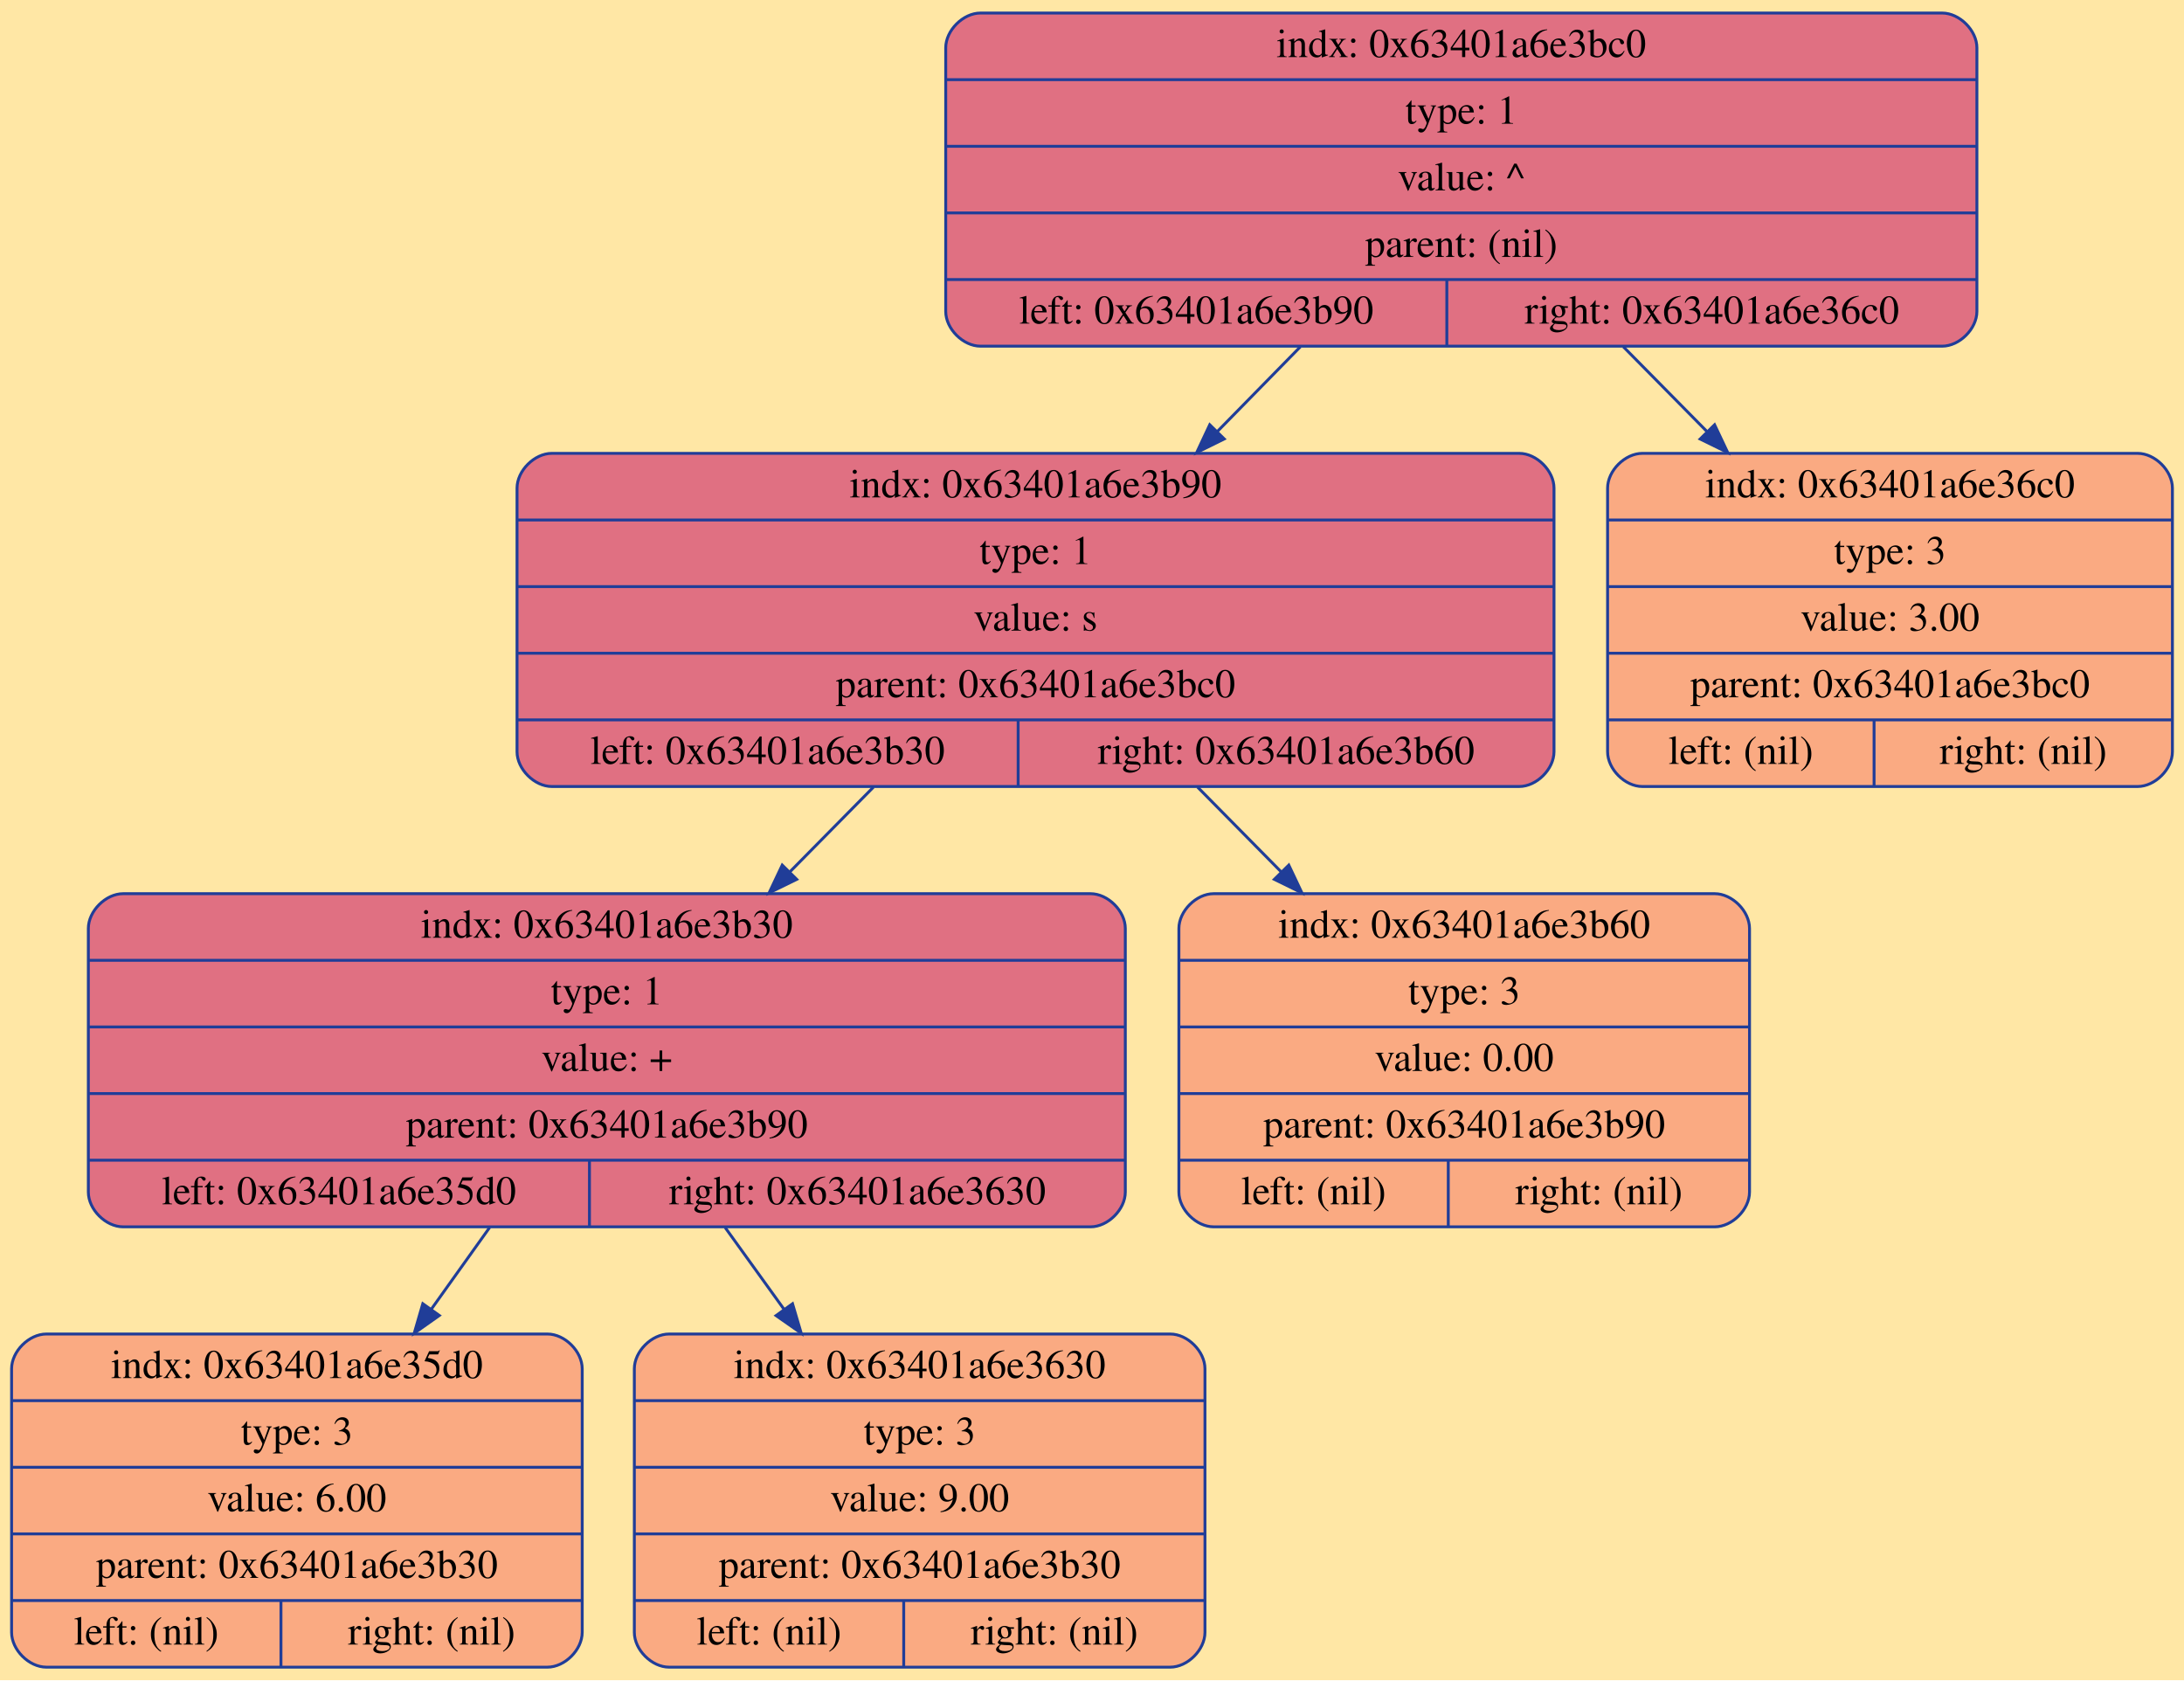
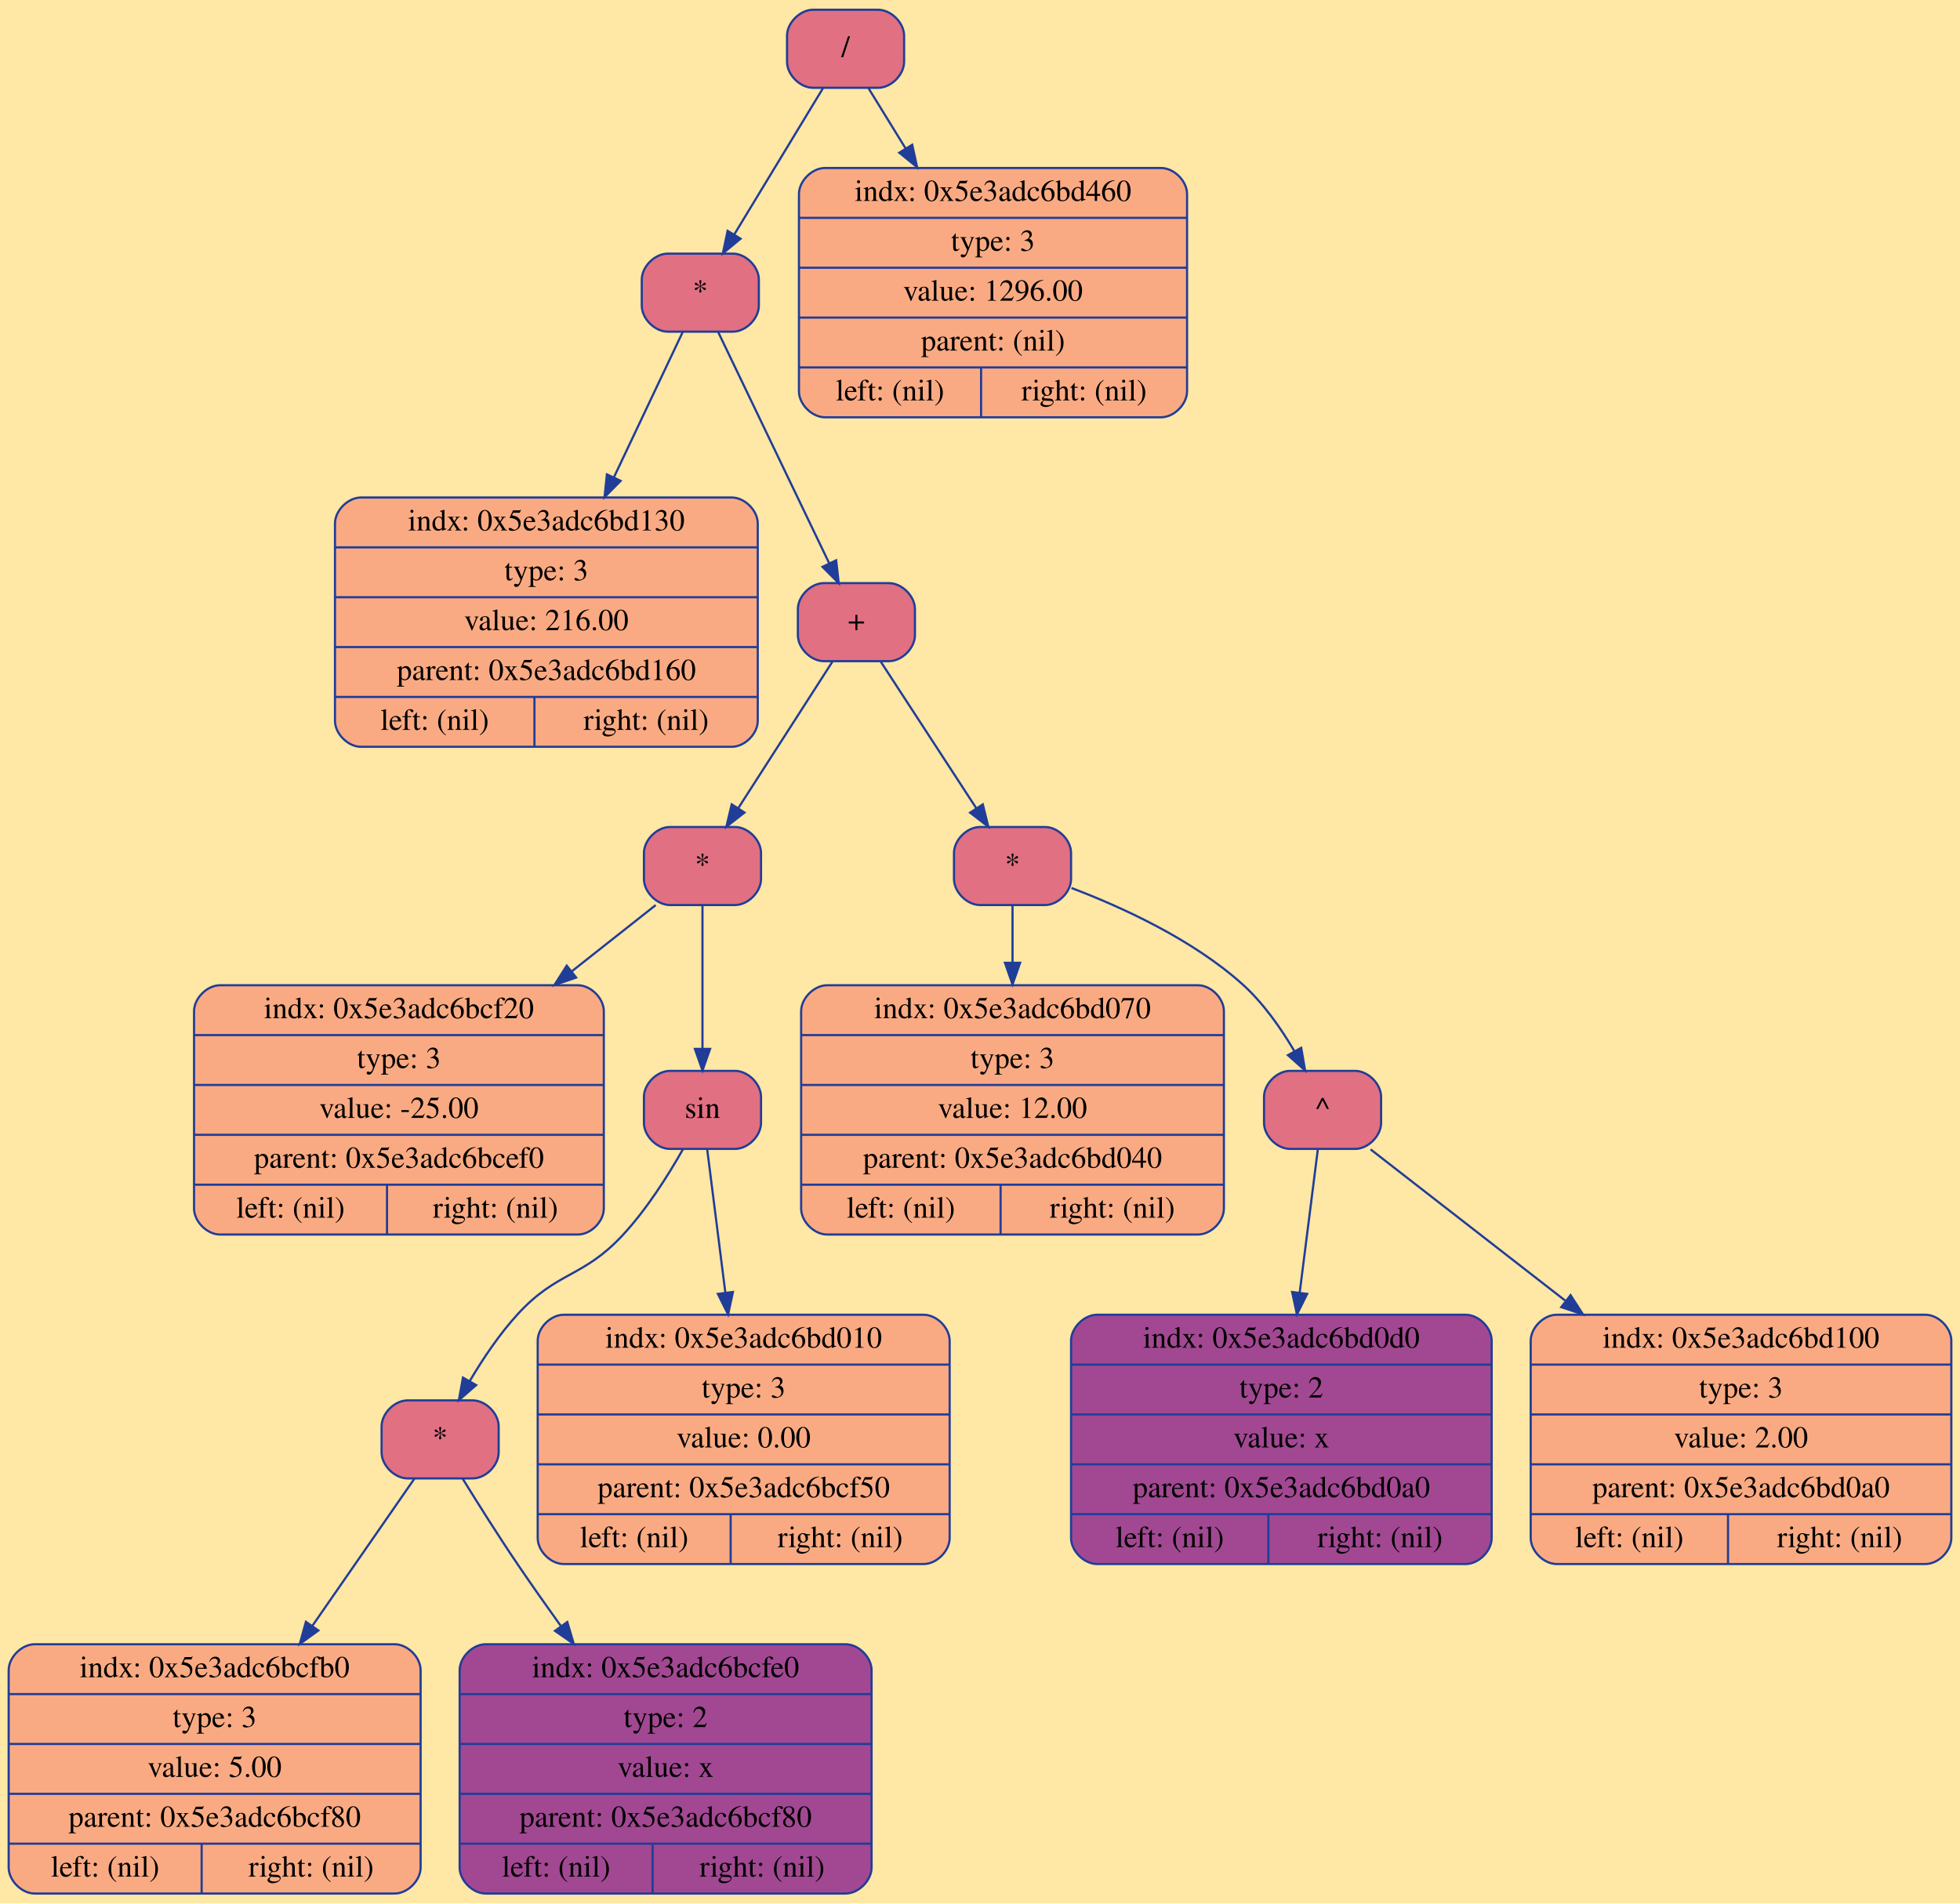
- <svg xmlns="http://www.w3.org/2000/svg" width="754pt" height="580pt" viewBox="0.00 0.00 754.00 580.00">
-   <g id="graph0" class="graph" transform="scale(1 1) rotate(0) translate(4 576)">
-     <polygon fill="#ffe7a5" stroke="transparent" points="-4,4 -4,-576 750,-576 750,4 -4,4" />
+ <svg xmlns="http://www.w3.org/2000/svg" width="904pt" height="878pt" viewBox="0.00 0.00 904.00 878.00">
+   <g id="graph0" class="graph" transform="scale(1 1) rotate(0) translate(4 874)">
+     <polygon fill="#ffe7a5" stroke="transparent" points="-4,4 -4,-874 900,-874 900,4 -4,4" />
    <g id="node1" class="node">
-       <path fill="#e07082" stroke="#203d98" d="M334.5,-456.5C334.5,-456.5 666.5,-456.5 666.5,-456.5 672.5,-456.5 678.5,-462.5 678.5,-468.5 678.5,-468.5 678.5,-559.5 678.5,-559.5 678.5,-565.5 672.5,-571.5 666.5,-571.5 666.5,-571.5 334.5,-571.5 334.5,-571.5 328.5,-571.5 322.5,-565.5 322.5,-559.5 322.5,-559.5 322.5,-468.5 322.5,-468.5 322.5,-462.5 328.5,-456.5 334.5,-456.5" />
-       <text text-anchor="middle" x="500.5" y="-556.3" font-family="Times,serif" font-size="14.00">indx: 0x63401a6e3bc0</text>
-       <polyline fill="none" stroke="#203d98" points="322.5,-548.5 678.5,-548.5 " />
-       <text text-anchor="middle" x="500.5" y="-533.3" font-family="Times,serif" font-size="14.00">type: 1</text>
-       <polyline fill="none" stroke="#203d98" points="322.5,-525.5 678.5,-525.5 " />
-       <text text-anchor="middle" x="500.5" y="-510.3" font-family="Times,serif" font-size="14.00">value: ^</text>
-       <polyline fill="none" stroke="#203d98" points="322.5,-502.5 678.5,-502.5 " />
-       <text text-anchor="middle" x="500.5" y="-487.3" font-family="Times,serif" font-size="14.00">parent: (nil)</text>
-       <polyline fill="none" stroke="#203d98" points="322.5,-479.5 678.5,-479.5 " />
-       <text text-anchor="middle" x="409" y="-464.3" font-family="Times,serif" font-size="14.00">left: 0x63401a6e3b90</text>
-       <polyline fill="none" stroke="#203d98" points="495.5,-456.5 495.5,-479.5 " />
-       <text text-anchor="middle" x="587" y="-464.3" font-family="Times,serif" font-size="14.00">right: 0x63401a6e36c0</text>
+       <path fill="#e07082" stroke="#203d98" d="M371,-833.5C371,-833.5 401,-833.5 401,-833.5 407,-833.5 413,-839.5 413,-845.5 413,-845.5 413,-857.5 413,-857.5 413,-863.5 407,-869.5 401,-869.5 401,-869.5 371,-869.5 371,-869.5 365,-869.5 359,-863.5 359,-857.5 359,-857.5 359,-845.5 359,-845.5 359,-839.5 365,-833.5 371,-833.5" />
+       <text text-anchor="middle" x="386" y="-847.8" font-family="Times,serif" font-size="14.00">/</text>
    </g>
    <g id="node2" class="node">
-       <path fill="#e07082" stroke="#203d98" d="M186.5,-304.5C186.5,-304.5 520.5,-304.5 520.5,-304.5 526.5,-304.5 532.5,-310.5 532.5,-316.5 532.5,-316.5 532.5,-407.5 532.5,-407.5 532.5,-413.5 526.5,-419.5 520.5,-419.5 520.5,-419.5 186.5,-419.5 186.5,-419.5 180.5,-419.5 174.5,-413.5 174.5,-407.5 174.5,-407.5 174.5,-316.5 174.5,-316.5 174.5,-310.5 180.5,-304.5 186.5,-304.5" />
-       <text text-anchor="middle" x="353.5" y="-404.3" font-family="Times,serif" font-size="14.00">indx: 0x63401a6e3b90</text>
-       <polyline fill="none" stroke="#203d98" points="174.5,-396.5 532.5,-396.5 " />
-       <text text-anchor="middle" x="353.5" y="-381.3" font-family="Times,serif" font-size="14.00">type: 1</text>
-       <polyline fill="none" stroke="#203d98" points="174.5,-373.5 532.5,-373.5 " />
-       <text text-anchor="middle" x="353.5" y="-358.3" font-family="Times,serif" font-size="14.00">value: s</text>
-       <polyline fill="none" stroke="#203d98" points="174.5,-350.5 532.5,-350.5 " />
-       <text text-anchor="middle" x="353.5" y="-335.3" font-family="Times,serif" font-size="14.00">parent: 0x63401a6e3bc0</text>
-       <polyline fill="none" stroke="#203d98" points="174.5,-327.5 532.5,-327.5 " />
-       <text text-anchor="middle" x="261" y="-312.3" font-family="Times,serif" font-size="14.00">left: 0x63401a6e3b30</text>
-       <polyline fill="none" stroke="#203d98" points="347.5,-304.5 347.5,-327.5 " />
-       <text text-anchor="middle" x="440" y="-312.3" font-family="Times,serif" font-size="14.00">right: 0x63401a6e3b60</text>
+       <path fill="#e07082" stroke="#203d98" d="M304,-721C304,-721 334,-721 334,-721 340,-721 346,-727 346,-733 346,-733 346,-745 346,-745 346,-751 340,-757 334,-757 334,-757 304,-757 304,-757 298,-757 292,-751 292,-745 292,-745 292,-733 292,-733 292,-727 298,-721 304,-721" />
+       <text text-anchor="middle" x="319" y="-735.3" font-family="Times,serif" font-size="14.00">*</text>
    </g>
    <g id="edge1" class="edge">
-       <path fill="none" stroke="#203d98" d="M444.93,-456.29C435.6,-446.77 425.86,-436.83 416.36,-427.14" />
-       <polygon fill="#203d98" stroke="#203d98" points="418.65,-424.48 409.15,-419.79 413.65,-429.38 418.65,-424.48" />
+       <path fill="none" stroke="#203d98" d="M375.53,-833.23C364.57,-815.15 347.22,-786.55 334.63,-765.79" />
+       <polygon fill="#203d98" stroke="#203d98" points="337.57,-763.88 329.4,-757.14 331.59,-767.51 337.57,-763.88" />
+     </g>
+     <g id="node17" class="node">
+       <path fill="#faaa82" stroke="#203d98" d="M376.5,-681.5C376.5,-681.5 531.5,-681.5 531.5,-681.5 537.5,-681.5 543.5,-687.5 543.5,-693.5 543.5,-693.5 543.5,-784.5 543.5,-784.5 543.5,-790.5 537.5,-796.5 531.5,-796.5 531.5,-796.5 376.5,-796.5 376.5,-796.5 370.5,-796.5 364.5,-790.5 364.5,-784.5 364.5,-784.5 364.5,-693.5 364.5,-693.5 364.5,-687.5 370.5,-681.5 376.5,-681.5" />
+       <text text-anchor="middle" x="454" y="-781.3" font-family="Times,serif" font-size="14.00">indx: 0x5e3adc6bd460</text>
+       <polyline fill="none" stroke="#203d98" points="364.5,-773.5 543.5,-773.5 " />
+       <text text-anchor="middle" x="454" y="-758.3" font-family="Times,serif" font-size="14.00">type: 3</text>
+       <polyline fill="none" stroke="#203d98" points="364.5,-750.5 543.5,-750.5 " />
+       <text text-anchor="middle" x="454" y="-735.3" font-family="Times,serif" font-size="14.00">value: 1296.00</text>
+       <polyline fill="none" stroke="#203d98" points="364.5,-727.5 543.5,-727.5 " />
+       <text text-anchor="middle" x="454" y="-712.3" font-family="Times,serif" font-size="14.00">parent: (nil)</text>
+       <polyline fill="none" stroke="#203d98" points="364.5,-704.5 543.5,-704.5 " />
+       <text text-anchor="middle" x="406.5" y="-689.3" font-family="Times,serif" font-size="14.00">left: (nil)</text>
+       <polyline fill="none" stroke="#203d98" points="448.5,-681.5 448.5,-704.5 " />
+       <text text-anchor="middle" x="496" y="-689.3" font-family="Times,serif" font-size="14.00">right: (nil)</text>
+     </g>
+     <g id="edge16" class="edge">
+       <path fill="none" stroke="#203d98" d="M396.62,-833.23C401.41,-825.46 407.39,-815.73 413.68,-805.53" />
+       <polygon fill="#203d98" stroke="#203d98" points="416.74,-807.22 419,-796.87 410.78,-803.55 416.74,-807.22" />
+     </g>
+     <g id="node3" class="node">
+       <path fill="#faaa82" stroke="#203d98" d="M162.5,-529.5C162.5,-529.5 333.5,-529.5 333.5,-529.5 339.5,-529.5 345.5,-535.5 345.5,-541.5 345.5,-541.5 345.5,-632.5 345.5,-632.5 345.5,-638.5 339.5,-644.5 333.5,-644.5 333.5,-644.5 162.5,-644.5 162.5,-644.5 156.5,-644.5 150.5,-638.5 150.5,-632.5 150.5,-632.5 150.5,-541.5 150.5,-541.5 150.5,-535.5 156.5,-529.5 162.5,-529.5" />
+       <text text-anchor="middle" x="248" y="-629.3" font-family="Times,serif" font-size="14.00">indx: 0x5e3adc6bd130</text>
+       <polyline fill="none" stroke="#203d98" points="150.5,-621.5 345.5,-621.5 " />
+       <text text-anchor="middle" x="248" y="-606.3" font-family="Times,serif" font-size="14.00">type: 3</text>
+       <polyline fill="none" stroke="#203d98" points="150.5,-598.5 345.5,-598.5 " />
+       <text text-anchor="middle" x="248" y="-583.3" font-family="Times,serif" font-size="14.00">value: 216.00</text>
+       <polyline fill="none" stroke="#203d98" points="150.5,-575.5 345.5,-575.5 " />
+       <text text-anchor="middle" x="248" y="-560.3" font-family="Times,serif" font-size="14.00">parent: 0x5e3adc6bd160</text>
+       <polyline fill="none" stroke="#203d98" points="150.5,-552.5 345.5,-552.5 " />
+       <text text-anchor="middle" x="196.5" y="-537.3" font-family="Times,serif" font-size="14.00">left: (nil)</text>
+       <polyline fill="none" stroke="#203d98" points="242.5,-529.5 242.5,-552.5 " />
+       <text text-anchor="middle" x="294" y="-537.3" font-family="Times,serif" font-size="14.00">right: (nil)</text>
+     </g>
+     <g id="edge2" class="edge">
+       <path fill="none" stroke="#203d98" d="M310.86,-720.79C303.07,-704.35 290.84,-678.5 279.22,-653.96" />
+       <polygon fill="#203d98" stroke="#203d98" points="282.25,-652.18 274.81,-644.64 275.92,-655.17 282.25,-652.18" />
+     </g>
+     <g id="node4" class="node">
+       <path fill="#e07082" stroke="#203d98" d="M376,-569C376,-569 406,-569 406,-569 412,-569 418,-575 418,-581 418,-581 418,-593 418,-593 418,-599 412,-605 406,-605 406,-605 376,-605 376,-605 370,-605 364,-599 364,-593 364,-593 364,-581 364,-581 364,-575 370,-569 376,-569" />
+       <text text-anchor="middle" x="391" y="-583.3" font-family="Times,serif" font-size="14.00">+</text>
+     </g>
+     <g id="edge3" class="edge">
+       <path fill="none" stroke="#203d98" d="M327.26,-720.79C339.79,-694.68 363.7,-644.87 378.41,-614.23" />
+       <polygon fill="#203d98" stroke="#203d98" points="381.66,-615.54 382.84,-605.01 375.35,-612.51 381.66,-615.54" />
+     </g>
+     <g id="node5" class="node">
+       <path fill="#e07082" stroke="#203d98" d="M305,-456.5C305,-456.5 335,-456.5 335,-456.5 341,-456.5 347,-462.5 347,-468.5 347,-468.5 347,-480.5 347,-480.5 347,-486.5 341,-492.5 335,-492.5 335,-492.5 305,-492.5 305,-492.5 299,-492.5 293,-486.5 293,-480.5 293,-480.5 293,-468.5 293,-468.5 293,-462.5 299,-456.5 305,-456.5" />
+       <text text-anchor="middle" x="320" y="-470.8" font-family="Times,serif" font-size="14.00">*</text>
+     </g>
+     <g id="edge4" class="edge">
+       <path fill="none" stroke="#203d98" d="M379.91,-568.73C368.29,-550.65 349.91,-522.05 336.57,-501.29" />
+       <polygon fill="#203d98" stroke="#203d98" points="339.37,-499.17 331.02,-492.64 333.48,-502.95 339.37,-499.17" />
+     </g>
+     <g id="node12" class="node">
+       <path fill="#e07082" stroke="#203d98" d="M448,-456.5C448,-456.5 478,-456.5 478,-456.5 484,-456.5 490,-462.5 490,-468.5 490,-468.5 490,-480.5 490,-480.5 490,-486.5 484,-492.5 478,-492.5 478,-492.5 448,-492.5 448,-492.5 442,-492.5 436,-486.5 436,-480.5 436,-480.5 436,-468.5 436,-468.5 436,-462.5 442,-456.5 448,-456.5" />
+       <text text-anchor="middle" x="463" y="-470.8" font-family="Times,serif" font-size="14.00">*</text>
+     </g>
+     <g id="edge11" class="edge">
+       <path fill="none" stroke="#203d98" d="M402.25,-568.73C414.03,-550.65 432.67,-522.05 446.2,-501.29" />
+       <polygon fill="#203d98" stroke="#203d98" points="449.3,-502.93 451.83,-492.64 443.44,-499.11 449.3,-502.93" />
+     </g>
+     <g id="node6" class="node">
+       <path fill="#faaa82" stroke="#203d98" d="M97.5,-304.5C97.5,-304.5 262.5,-304.5 262.5,-304.5 268.5,-304.5 274.5,-310.5 274.5,-316.5 274.5,-316.5 274.5,-407.5 274.5,-407.5 274.5,-413.5 268.5,-419.5 262.5,-419.5 262.5,-419.5 97.5,-419.5 97.5,-419.5 91.5,-419.5 85.5,-413.5 85.5,-407.5 85.5,-407.5 85.5,-316.5 85.5,-316.5 85.5,-310.5 91.5,-304.5 97.5,-304.5" />
+       <text text-anchor="middle" x="180" y="-404.3" font-family="Times,serif" font-size="14.00">indx: 0x5e3adc6bcf20</text>
+       <polyline fill="none" stroke="#203d98" points="85.5,-396.5 274.5,-396.5 " />
+       <text text-anchor="middle" x="180" y="-381.3" font-family="Times,serif" font-size="14.00">type: 3</text>
+       <polyline fill="none" stroke="#203d98" points="85.5,-373.5 274.5,-373.5 " />
+       <text text-anchor="middle" x="180" y="-358.3" font-family="Times,serif" font-size="14.00">value: -25.00</text>
+       <polyline fill="none" stroke="#203d98" points="85.5,-350.5 274.5,-350.5 " />
+       <text text-anchor="middle" x="180" y="-335.3" font-family="Times,serif" font-size="14.00">parent: 0x5e3adc6bcef0</text>
+       <polyline fill="none" stroke="#203d98" points="85.5,-327.5 274.5,-327.5 " />
+       <text text-anchor="middle" x="130" y="-312.3" font-family="Times,serif" font-size="14.00">left: (nil)</text>
+       <polyline fill="none" stroke="#203d98" points="174.5,-304.5 174.5,-327.5 " />
+       <text text-anchor="middle" x="224.5" y="-312.3" font-family="Times,serif" font-size="14.00">right: (nil)</text>
+     </g>
+     <g id="edge5" class="edge">
+       <path fill="none" stroke="#203d98" d="M298.43,-456.48C287.69,-448 273.96,-437.16 259.68,-425.89" />
+       <polygon fill="#203d98" stroke="#203d98" points="261.73,-423.05 251.71,-419.6 257.39,-428.54 261.73,-423.05" />
    </g>
    <g id="node7" class="node">
-       <path fill="#faaa82" stroke="#203d98" d="M563,-304.5C563,-304.5 734,-304.5 734,-304.5 740,-304.5 746,-310.5 746,-316.5 746,-316.5 746,-407.5 746,-407.5 746,-413.5 740,-419.5 734,-419.5 734,-419.5 563,-419.5 563,-419.5 557,-419.5 551,-413.5 551,-407.5 551,-407.5 551,-316.5 551,-316.5 551,-310.5 557,-304.5 563,-304.5" />
-       <text text-anchor="middle" x="648.5" y="-404.3" font-family="Times,serif" font-size="14.00">indx: 0x63401a6e36c0</text>
-       <polyline fill="none" stroke="#203d98" points="551,-396.5 746,-396.5 " />
-       <text text-anchor="middle" x="648.5" y="-381.3" font-family="Times,serif" font-size="14.00">type: 3</text>
-       <polyline fill="none" stroke="#203d98" points="551,-373.5 746,-373.5 " />
-       <text text-anchor="middle" x="648.5" y="-358.3" font-family="Times,serif" font-size="14.00">value: 3.00</text>
-       <polyline fill="none" stroke="#203d98" points="551,-350.5 746,-350.5 " />
-       <text text-anchor="middle" x="648.5" y="-335.3" font-family="Times,serif" font-size="14.00">parent: 0x63401a6e3bc0</text>
-       <polyline fill="none" stroke="#203d98" points="551,-327.5 746,-327.5 " />
-       <text text-anchor="middle" x="597" y="-312.3" font-family="Times,serif" font-size="14.00">left: (nil)</text>
-       <polyline fill="none" stroke="#203d98" points="643,-304.5 643,-327.5 " />
-       <text text-anchor="middle" x="694.5" y="-312.3" font-family="Times,serif" font-size="14.00">right: (nil)</text>
+       <path fill="#e07082" stroke="#203d98" d="M305,-344C305,-344 335,-344 335,-344 341,-344 347,-350 347,-356 347,-356 347,-368 347,-368 347,-374 341,-380 335,-380 335,-380 305,-380 305,-380 299,-380 293,-374 293,-368 293,-368 293,-356 293,-356 293,-350 299,-344 305,-344" />
+       <text text-anchor="middle" x="320" y="-358.3" font-family="Times,serif" font-size="14.00">sin</text>
    </g>
    <g id="edge6" class="edge">
-       <path fill="none" stroke="#203d98" d="M556.45,-456.29C565.85,-446.77 575.65,-436.83 585.21,-427.14" />
-       <polygon fill="#203d98" stroke="#203d98" points="587.94,-429.37 592.47,-419.79 582.95,-424.45 587.94,-429.37" />
-     </g>
-     <g id="node3" class="node">
-       <path fill="#e07082" stroke="#203d98" d="M38.5,-152.5C38.5,-152.5 372.5,-152.5 372.5,-152.5 378.5,-152.5 384.5,-158.5 384.5,-164.5 384.5,-164.5 384.5,-255.5 384.5,-255.5 384.5,-261.5 378.5,-267.5 372.5,-267.5 372.5,-267.5 38.5,-267.5 38.5,-267.5 32.5,-267.5 26.5,-261.5 26.5,-255.5 26.5,-255.5 26.5,-164.5 26.5,-164.5 26.5,-158.5 32.5,-152.5 38.5,-152.5" />
-       <text text-anchor="middle" x="205.5" y="-252.3" font-family="Times,serif" font-size="14.00">indx: 0x63401a6e3b30</text>
-       <polyline fill="none" stroke="#203d98" points="26.5,-244.5 384.5,-244.5 " />
-       <text text-anchor="middle" x="205.5" y="-229.3" font-family="Times,serif" font-size="14.00">type: 1</text>
-       <polyline fill="none" stroke="#203d98" points="26.5,-221.5 384.5,-221.5 " />
-       <text text-anchor="middle" x="205.5" y="-206.3" font-family="Times,serif" font-size="14.00">value: +</text>
-       <polyline fill="none" stroke="#203d98" points="26.5,-198.5 384.5,-198.5 " />
-       <text text-anchor="middle" x="205.5" y="-183.3" font-family="Times,serif" font-size="14.00">parent: 0x63401a6e3b90</text>
-       <polyline fill="none" stroke="#203d98" points="26.5,-175.5 384.5,-175.5 " />
-       <text text-anchor="middle" x="113" y="-160.3" font-family="Times,serif" font-size="14.00">left: 0x63401a6e35d0</text>
-       <polyline fill="none" stroke="#203d98" points="199.5,-152.5 199.5,-175.5 " />
-       <text text-anchor="middle" x="292" y="-160.3" font-family="Times,serif" font-size="14.00">right: 0x63401a6e3630</text>
-     </g>
-     <g id="edge2" class="edge">
-       <path fill="none" stroke="#203d98" d="M297.55,-304.29C288.15,-294.77 278.35,-284.83 268.79,-275.14" />
-       <polygon fill="#203d98" stroke="#203d98" points="271.05,-272.45 261.53,-267.79 266.06,-277.37 271.05,-272.45" />
-     </g>
-     <g id="node6" class="node">
-       <path fill="#faaa82" stroke="#203d98" d="M415,-152.5C415,-152.5 588,-152.5 588,-152.5 594,-152.5 600,-158.5 600,-164.5 600,-164.5 600,-255.5 600,-255.5 600,-261.5 594,-267.5 588,-267.5 588,-267.5 415,-267.5 415,-267.5 409,-267.5 403,-261.5 403,-255.5 403,-255.5 403,-164.5 403,-164.5 403,-158.5 409,-152.5 415,-152.5" />
-       <text text-anchor="middle" x="501.5" y="-252.3" font-family="Times,serif" font-size="14.00">indx: 0x63401a6e3b60</text>
-       <polyline fill="none" stroke="#203d98" points="403,-244.5 600,-244.5 " />
-       <text text-anchor="middle" x="501.5" y="-229.3" font-family="Times,serif" font-size="14.00">type: 3</text>
-       <polyline fill="none" stroke="#203d98" points="403,-221.5 600,-221.5 " />
-       <text text-anchor="middle" x="501.5" y="-206.3" font-family="Times,serif" font-size="14.00">value: 0.00</text>
-       <polyline fill="none" stroke="#203d98" points="403,-198.5 600,-198.5 " />
-       <text text-anchor="middle" x="501.5" y="-183.3" font-family="Times,serif" font-size="14.00">parent: 0x63401a6e3b90</text>
-       <polyline fill="none" stroke="#203d98" points="403,-175.5 600,-175.5 " />
-       <text text-anchor="middle" x="449.5" y="-160.3" font-family="Times,serif" font-size="14.00">left: (nil)</text>
-       <polyline fill="none" stroke="#203d98" points="496,-152.5 496,-175.5 " />
-       <text text-anchor="middle" x="548" y="-160.3" font-family="Times,serif" font-size="14.00">right: (nil)</text>
-     </g>
-     <g id="edge5" class="edge">
-       <path fill="none" stroke="#203d98" d="M409.45,-304.29C418.85,-294.77 428.65,-284.83 438.21,-275.14" />
-       <polygon fill="#203d98" stroke="#203d98" points="440.94,-277.37 445.47,-267.79 435.95,-272.45 440.94,-277.37" />
-     </g>
-     <g id="node4" class="node">
-       <path fill="#faaa82" stroke="#203d98" d="M12,-0.5C12,-0.5 185,-0.5 185,-0.5 191,-0.5 197,-6.5 197,-12.5 197,-12.5 197,-103.5 197,-103.5 197,-109.5 191,-115.5 185,-115.5 185,-115.5 12,-115.5 12,-115.5 6,-115.5 0,-109.5 0,-103.5 0,-103.5 0,-12.5 0,-12.5 0,-6.5 6,-0.5 12,-0.5" />
-       <text text-anchor="middle" x="98.5" y="-100.3" font-family="Times,serif" font-size="14.00">indx: 0x63401a6e35d0</text>
-       <polyline fill="none" stroke="#203d98" points="0,-92.5 197,-92.5 " />
-       <text text-anchor="middle" x="98.5" y="-77.3" font-family="Times,serif" font-size="14.00">type: 3</text>
-       <polyline fill="none" stroke="#203d98" points="0,-69.5 197,-69.5 " />
-       <text text-anchor="middle" x="98.5" y="-54.3" font-family="Times,serif" font-size="14.00">value: 6.00</text>
-       <polyline fill="none" stroke="#203d98" points="0,-46.5 197,-46.5 " />
-       <text text-anchor="middle" x="98.5" y="-31.3" font-family="Times,serif" font-size="14.00">parent: 0x63401a6e3b30</text>
-       <polyline fill="none" stroke="#203d98" points="0,-23.5 197,-23.5 " />
-       <text text-anchor="middle" x="46.5" y="-8.3" font-family="Times,serif" font-size="14.00">left: (nil)</text>
-       <polyline fill="none" stroke="#203d98" points="93,-0.5 93,-23.5 " />
-       <text text-anchor="middle" x="145" y="-8.3" font-family="Times,serif" font-size="14.00">right: (nil)</text>
-     </g>
-     <g id="edge3" class="edge">
-       <path fill="none" stroke="#203d98" d="M165.05,-152.29C158.46,-143.05 151.58,-133.42 144.86,-124" />
-       <polygon fill="#203d98" stroke="#203d98" points="147.67,-121.9 139.01,-115.79 141.97,-125.96 147.67,-121.9" />
-     </g>
-     <g id="node5" class="node">
-       <path fill="#faaa82" stroke="#203d98" d="M227,-0.5C227,-0.5 400,-0.5 400,-0.5 406,-0.5 412,-6.5 412,-12.5 412,-12.5 412,-103.5 412,-103.5 412,-109.5 406,-115.5 400,-115.5 400,-115.5 227,-115.5 227,-115.5 221,-115.5 215,-109.5 215,-103.5 215,-103.5 215,-12.5 215,-12.5 215,-6.5 221,-0.5 227,-0.5" />
-       <text text-anchor="middle" x="313.5" y="-100.3" font-family="Times,serif" font-size="14.00">indx: 0x63401a6e3630</text>
-       <polyline fill="none" stroke="#203d98" points="215,-92.5 412,-92.5 " />
-       <text text-anchor="middle" x="313.5" y="-77.3" font-family="Times,serif" font-size="14.00">type: 3</text>
-       <polyline fill="none" stroke="#203d98" points="215,-69.5 412,-69.5 " />
-       <text text-anchor="middle" x="313.5" y="-54.3" font-family="Times,serif" font-size="14.00">value: 9.00</text>
-       <polyline fill="none" stroke="#203d98" points="215,-46.5 412,-46.5 " />
-       <text text-anchor="middle" x="313.5" y="-31.3" font-family="Times,serif" font-size="14.00">parent: 0x63401a6e3b30</text>
-       <polyline fill="none" stroke="#203d98" points="215,-23.5 412,-23.5 " />
-       <text text-anchor="middle" x="261.5" y="-8.3" font-family="Times,serif" font-size="14.00">left: (nil)</text>
-       <polyline fill="none" stroke="#203d98" points="308,-0.5 308,-23.5 " />
-       <text text-anchor="middle" x="360" y="-8.3" font-family="Times,serif" font-size="14.00">right: (nil)</text>
-     </g>
-     <g id="edge4" class="edge">
-       <path fill="none" stroke="#203d98" d="M246.33,-152.29C252.98,-143.05 259.92,-133.42 266.7,-124" />
-       <polygon fill="#203d98" stroke="#203d98" points="269.61,-125.95 272.61,-115.79 263.93,-121.86 269.61,-125.95" />
+       <path fill="none" stroke="#203d98" d="M320,-456.23C320,-438.56 320,-410.82 320,-390.19" />
+       <polygon fill="#203d98" stroke="#203d98" points="323.5,-390.14 320,-380.14 316.5,-390.14 323.5,-390.14" />
+     </g>
+     <g id="node8" class="node">
+       <path fill="#e07082" stroke="#203d98" d="M184,-192C184,-192 214,-192 214,-192 220,-192 226,-198 226,-204 226,-204 226,-216 226,-216 226,-222 220,-228 214,-228 214,-228 184,-228 184,-228 178,-228 172,-222 172,-216 172,-216 172,-204 172,-204 172,-198 178,-192 184,-192" />
+       <text text-anchor="middle" x="199" y="-206.3" font-family="Times,serif" font-size="14.00">*</text>
+     </g>
+     <g id="edge7" class="edge">
+       <path fill="none" stroke="#203d98" d="M311.04,-343.93C304.29,-331.98 294.28,-316.07 283,-304 264.79,-284.52 253.09,-287.6 235,-268 226.49,-258.78 218.8,-247.29 212.73,-237.04" />
+       <polygon fill="#203d98" stroke="#203d98" points="215.62,-235.05 207.63,-228.09 209.53,-238.51 215.62,-235.05" />
+     </g>
+     <g id="node11" class="node">
+       <path fill="#faaa82" stroke="#203d98" d="M256,-152.5C256,-152.5 422,-152.5 422,-152.5 428,-152.5 434,-158.5 434,-164.5 434,-164.5 434,-255.5 434,-255.5 434,-261.5 428,-267.5 422,-267.5 422,-267.5 256,-267.5 256,-267.5 250,-267.5 244,-261.5 244,-255.5 244,-255.5 244,-164.5 244,-164.5 244,-158.5 250,-152.5 256,-152.5" />
+       <text text-anchor="middle" x="339" y="-252.3" font-family="Times,serif" font-size="14.00">indx: 0x5e3adc6bd010</text>
+       <polyline fill="none" stroke="#203d98" points="244,-244.5 434,-244.5 " />
+       <text text-anchor="middle" x="339" y="-229.3" font-family="Times,serif" font-size="14.00">type: 3</text>
+       <polyline fill="none" stroke="#203d98" points="244,-221.5 434,-221.5 " />
+       <text text-anchor="middle" x="339" y="-206.3" font-family="Times,serif" font-size="14.00">value: 0.00</text>
+       <polyline fill="none" stroke="#203d98" points="244,-198.5 434,-198.5 " />
+       <text text-anchor="middle" x="339" y="-183.3" font-family="Times,serif" font-size="14.00">parent: 0x5e3adc6bcf50</text>
+       <polyline fill="none" stroke="#203d98" points="244,-175.5 434,-175.5 " />
+       <text text-anchor="middle" x="288.5" y="-160.3" font-family="Times,serif" font-size="14.00">left: (nil)</text>
+       <polyline fill="none" stroke="#203d98" points="333,-152.5 333,-175.5 " />
+       <text text-anchor="middle" x="383.5" y="-160.3" font-family="Times,serif" font-size="14.00">right: (nil)</text>
+     </g>
+     <g id="edge10" class="edge">
+       <path fill="none" stroke="#203d98" d="M322.18,-343.79C324.24,-327.49 327.48,-301.95 330.56,-277.61" />
+       <polygon fill="#203d98" stroke="#203d98" points="334.04,-278 331.83,-267.64 327.1,-277.12 334.04,-278" />
+     </g>
+     <g id="node9" class="node">
+       <path fill="#faaa82" stroke="#203d98" d="M12,-0.5C12,-0.5 178,-0.5 178,-0.5 184,-0.5 190,-6.5 190,-12.5 190,-12.5 190,-103.5 190,-103.5 190,-109.5 184,-115.5 178,-115.5 178,-115.5 12,-115.5 12,-115.5 6,-115.5 0,-109.5 0,-103.5 0,-103.5 0,-12.5 0,-12.5 0,-6.5 6,-0.5 12,-0.5" />
+       <text text-anchor="middle" x="95" y="-100.3" font-family="Times,serif" font-size="14.00">indx: 0x5e3adc6bcfb0</text>
+       <polyline fill="none" stroke="#203d98" points="0,-92.5 190,-92.5 " />
+       <text text-anchor="middle" x="95" y="-77.3" font-family="Times,serif" font-size="14.00">type: 3</text>
+       <polyline fill="none" stroke="#203d98" points="0,-69.5 190,-69.5 " />
+       <text text-anchor="middle" x="95" y="-54.3" font-family="Times,serif" font-size="14.00">value: 5.00</text>
+       <polyline fill="none" stroke="#203d98" points="0,-46.5 190,-46.5 " />
+       <text text-anchor="middle" x="95" y="-31.3" font-family="Times,serif" font-size="14.00">parent: 0x5e3adc6bcf80</text>
+       <polyline fill="none" stroke="#203d98" points="0,-23.5 190,-23.5 " />
+       <text text-anchor="middle" x="44.5" y="-8.3" font-family="Times,serif" font-size="14.00">left: (nil)</text>
+       <polyline fill="none" stroke="#203d98" points="89,-0.5 89,-23.5 " />
+       <text text-anchor="middle" x="139.5" y="-8.3" font-family="Times,serif" font-size="14.00">right: (nil)</text>
+     </g>
+     <g id="edge8" class="edge">
+       <path fill="none" stroke="#203d98" d="M187.07,-191.79C175.52,-175.13 157.27,-148.81 140.06,-123.98" />
+       <polygon fill="#203d98" stroke="#203d98" points="142.84,-121.86 134.27,-115.64 137.09,-125.85 142.84,-121.86" />
+     </g>
+     <g id="node10" class="node">
+       <path fill="#a24892" stroke="#203d98" d="M220,-0.5C220,-0.5 386,-0.5 386,-0.5 392,-0.5 398,-6.5 398,-12.5 398,-12.5 398,-103.5 398,-103.5 398,-109.5 392,-115.5 386,-115.5 386,-115.5 220,-115.5 220,-115.5 214,-115.5 208,-109.5 208,-103.5 208,-103.5 208,-12.5 208,-12.5 208,-6.5 214,-0.5 220,-0.5" />
+       <text text-anchor="middle" x="303" y="-100.3" font-family="Times,serif" font-size="14.00">indx: 0x5e3adc6bcfe0</text>
+       <polyline fill="none" stroke="#203d98" points="208,-92.5 398,-92.5 " />
+       <text text-anchor="middle" x="303" y="-77.3" font-family="Times,serif" font-size="14.00">type: 2</text>
+       <polyline fill="none" stroke="#203d98" points="208,-69.5 398,-69.5 " />
+       <text text-anchor="middle" x="303" y="-54.3" font-family="Times,serif" font-size="14.00">value: x</text>
+       <polyline fill="none" stroke="#203d98" points="208,-46.5 398,-46.5 " />
+       <text text-anchor="middle" x="303" y="-31.3" font-family="Times,serif" font-size="14.00">parent: 0x5e3adc6bcf80</text>
+       <polyline fill="none" stroke="#203d98" points="208,-23.5 398,-23.5 " />
+       <text text-anchor="middle" x="252.5" y="-8.3" font-family="Times,serif" font-size="14.00">left: (nil)</text>
+       <polyline fill="none" stroke="#203d98" points="297,-0.5 297,-23.5 " />
+       <text text-anchor="middle" x="347.5" y="-8.3" font-family="Times,serif" font-size="14.00">right: (nil)</text>
+     </g>
+     <g id="edge9" class="edge">
+       <path fill="none" stroke="#203d98" d="M209.41,-191.84C216.45,-180.43 226.05,-165.16 235,-152 241.26,-142.79 248.02,-133.19 254.76,-123.8" />
+       <polygon fill="#203d98" stroke="#203d98" points="257.65,-125.77 260.66,-115.61 251.97,-121.68 257.65,-125.77" />
+     </g>
+     <g id="node13" class="node">
+       <path fill="#faaa82" stroke="#203d98" d="M377.5,-304.5C377.5,-304.5 548.5,-304.5 548.5,-304.5 554.5,-304.5 560.5,-310.5 560.5,-316.5 560.5,-316.5 560.5,-407.5 560.5,-407.5 560.5,-413.5 554.5,-419.5 548.5,-419.5 548.5,-419.5 377.5,-419.5 377.5,-419.5 371.5,-419.5 365.5,-413.5 365.5,-407.5 365.5,-407.5 365.5,-316.5 365.5,-316.5 365.5,-310.5 371.5,-304.5 377.5,-304.5" />
+       <text text-anchor="middle" x="463" y="-404.3" font-family="Times,serif" font-size="14.00">indx: 0x5e3adc6bd070</text>
+       <polyline fill="none" stroke="#203d98" points="365.5,-396.5 560.5,-396.5 " />
+       <text text-anchor="middle" x="463" y="-381.3" font-family="Times,serif" font-size="14.00">type: 3</text>
+       <polyline fill="none" stroke="#203d98" points="365.5,-373.5 560.5,-373.5 " />
+       <text text-anchor="middle" x="463" y="-358.3" font-family="Times,serif" font-size="14.00">value: 12.00</text>
+       <polyline fill="none" stroke="#203d98" points="365.5,-350.5 560.5,-350.5 " />
+       <text text-anchor="middle" x="463" y="-335.3" font-family="Times,serif" font-size="14.00">parent: 0x5e3adc6bd040</text>
+       <polyline fill="none" stroke="#203d98" points="365.5,-327.5 560.5,-327.5 " />
+       <text text-anchor="middle" x="411.5" y="-312.3" font-family="Times,serif" font-size="14.00">left: (nil)</text>
+       <polyline fill="none" stroke="#203d98" points="457.5,-304.5 457.5,-327.5 " />
+       <text text-anchor="middle" x="509" y="-312.3" font-family="Times,serif" font-size="14.00">right: (nil)</text>
+     </g>
+     <g id="edge12" class="edge">
+       <path fill="none" stroke="#203d98" d="M463,-456.23C463,-448.85 463,-439.7 463,-430.05" />
+       <polygon fill="#203d98" stroke="#203d98" points="466.5,-429.87 463,-419.87 459.5,-429.87 466.5,-429.87" />
+     </g>
+     <g id="node14" class="node">
+       <path fill="#e07082" stroke="#203d98" d="M591,-344C591,-344 621,-344 621,-344 627,-344 633,-350 633,-356 633,-356 633,-368 633,-368 633,-374 627,-380 621,-380 621,-380 591,-380 591,-380 585,-380 579,-374 579,-368 579,-368 579,-356 579,-356 579,-350 585,-344 591,-344" />
+       <text text-anchor="middle" x="606" y="-358.3" font-family="Times,serif" font-size="14.00">^</text>
+     </g>
+     <g id="edge13" class="edge">
+       <path fill="none" stroke="#203d98" d="M490.18,-464.37C513.11,-455.66 545.83,-440.79 569,-420 578.64,-411.35 586.82,-399.63 593.02,-389.07" />
+       <polygon fill="#203d98" stroke="#203d98" points="596.15,-390.63 597.94,-380.19 590.03,-387.24 596.15,-390.63" />
+     </g>
+     <g id="node15" class="node">
+       <path fill="#a24892" stroke="#203d98" d="M502,-152.5C502,-152.5 672,-152.5 672,-152.5 678,-152.5 684,-158.5 684,-164.5 684,-164.5 684,-255.5 684,-255.5 684,-261.5 678,-267.5 672,-267.5 672,-267.5 502,-267.5 502,-267.5 496,-267.5 490,-261.5 490,-255.5 490,-255.5 490,-164.5 490,-164.5 490,-158.5 496,-152.5 502,-152.5" />
+       <text text-anchor="middle" x="587" y="-252.3" font-family="Times,serif" font-size="14.00">indx: 0x5e3adc6bd0d0</text>
+       <polyline fill="none" stroke="#203d98" points="490,-244.5 684,-244.5 " />
+       <text text-anchor="middle" x="587" y="-229.3" font-family="Times,serif" font-size="14.00">type: 2</text>
+       <polyline fill="none" stroke="#203d98" points="490,-221.5 684,-221.5 " />
+       <text text-anchor="middle" x="587" y="-206.3" font-family="Times,serif" font-size="14.00">value: x</text>
+       <polyline fill="none" stroke="#203d98" points="490,-198.5 684,-198.5 " />
+       <text text-anchor="middle" x="587" y="-183.3" font-family="Times,serif" font-size="14.00">parent: 0x5e3adc6bd0a0</text>
+       <polyline fill="none" stroke="#203d98" points="490,-175.5 684,-175.5 " />
+       <text text-anchor="middle" x="535.5" y="-160.3" font-family="Times,serif" font-size="14.00">left: (nil)</text>
+       <polyline fill="none" stroke="#203d98" points="581,-152.5 581,-175.5 " />
+       <text text-anchor="middle" x="632.5" y="-160.3" font-family="Times,serif" font-size="14.00">right: (nil)</text>
+     </g>
+     <g id="edge14" class="edge">
+       <path fill="none" stroke="#203d98" d="M603.82,-343.79C601.76,-327.49 598.52,-301.95 595.44,-277.61" />
+       <polygon fill="#203d98" stroke="#203d98" points="598.9,-277.12 594.17,-267.64 591.96,-278 598.9,-277.12" />
+     </g>
+     <g id="node16" class="node">
+       <path fill="#faaa82" stroke="#203d98" d="M714,-152.5C714,-152.5 884,-152.5 884,-152.5 890,-152.5 896,-158.5 896,-164.5 896,-164.5 896,-255.5 896,-255.5 896,-261.5 890,-267.5 884,-267.5 884,-267.5 714,-267.5 714,-267.5 708,-267.5 702,-261.5 702,-255.5 702,-255.5 702,-164.5 702,-164.5 702,-158.5 708,-152.5 714,-152.5" />
+       <text text-anchor="middle" x="799" y="-252.3" font-family="Times,serif" font-size="14.00">indx: 0x5e3adc6bd100</text>
+       <polyline fill="none" stroke="#203d98" points="702,-244.5 896,-244.5 " />
+       <text text-anchor="middle" x="799" y="-229.3" font-family="Times,serif" font-size="14.00">type: 3</text>
+       <polyline fill="none" stroke="#203d98" points="702,-221.5 896,-221.5 " />
+       <text text-anchor="middle" x="799" y="-206.3" font-family="Times,serif" font-size="14.00">value: 2.00</text>
+       <polyline fill="none" stroke="#203d98" points="702,-198.5 896,-198.5 " />
+       <text text-anchor="middle" x="799" y="-183.3" font-family="Times,serif" font-size="14.00">parent: 0x5e3adc6bd0a0</text>
+       <polyline fill="none" stroke="#203d98" points="702,-175.5 896,-175.5 " />
+       <text text-anchor="middle" x="747.5" y="-160.3" font-family="Times,serif" font-size="14.00">left: (nil)</text>
+       <polyline fill="none" stroke="#203d98" points="793,-152.5 793,-175.5 " />
+       <text text-anchor="middle" x="844.5" y="-160.3" font-family="Times,serif" font-size="14.00">right: (nil)</text>
+     </g>
+     <g id="edge15" class="edge">
+       <path fill="none" stroke="#203d98" d="M628.14,-343.79C650.14,-326.7 685.22,-299.43 717.88,-274.05" />
+       <polygon fill="#203d98" stroke="#203d98" points="720.38,-276.54 726.13,-267.64 716.08,-271.01 720.38,-276.54" />
    </g>
  </g>
</svg>
